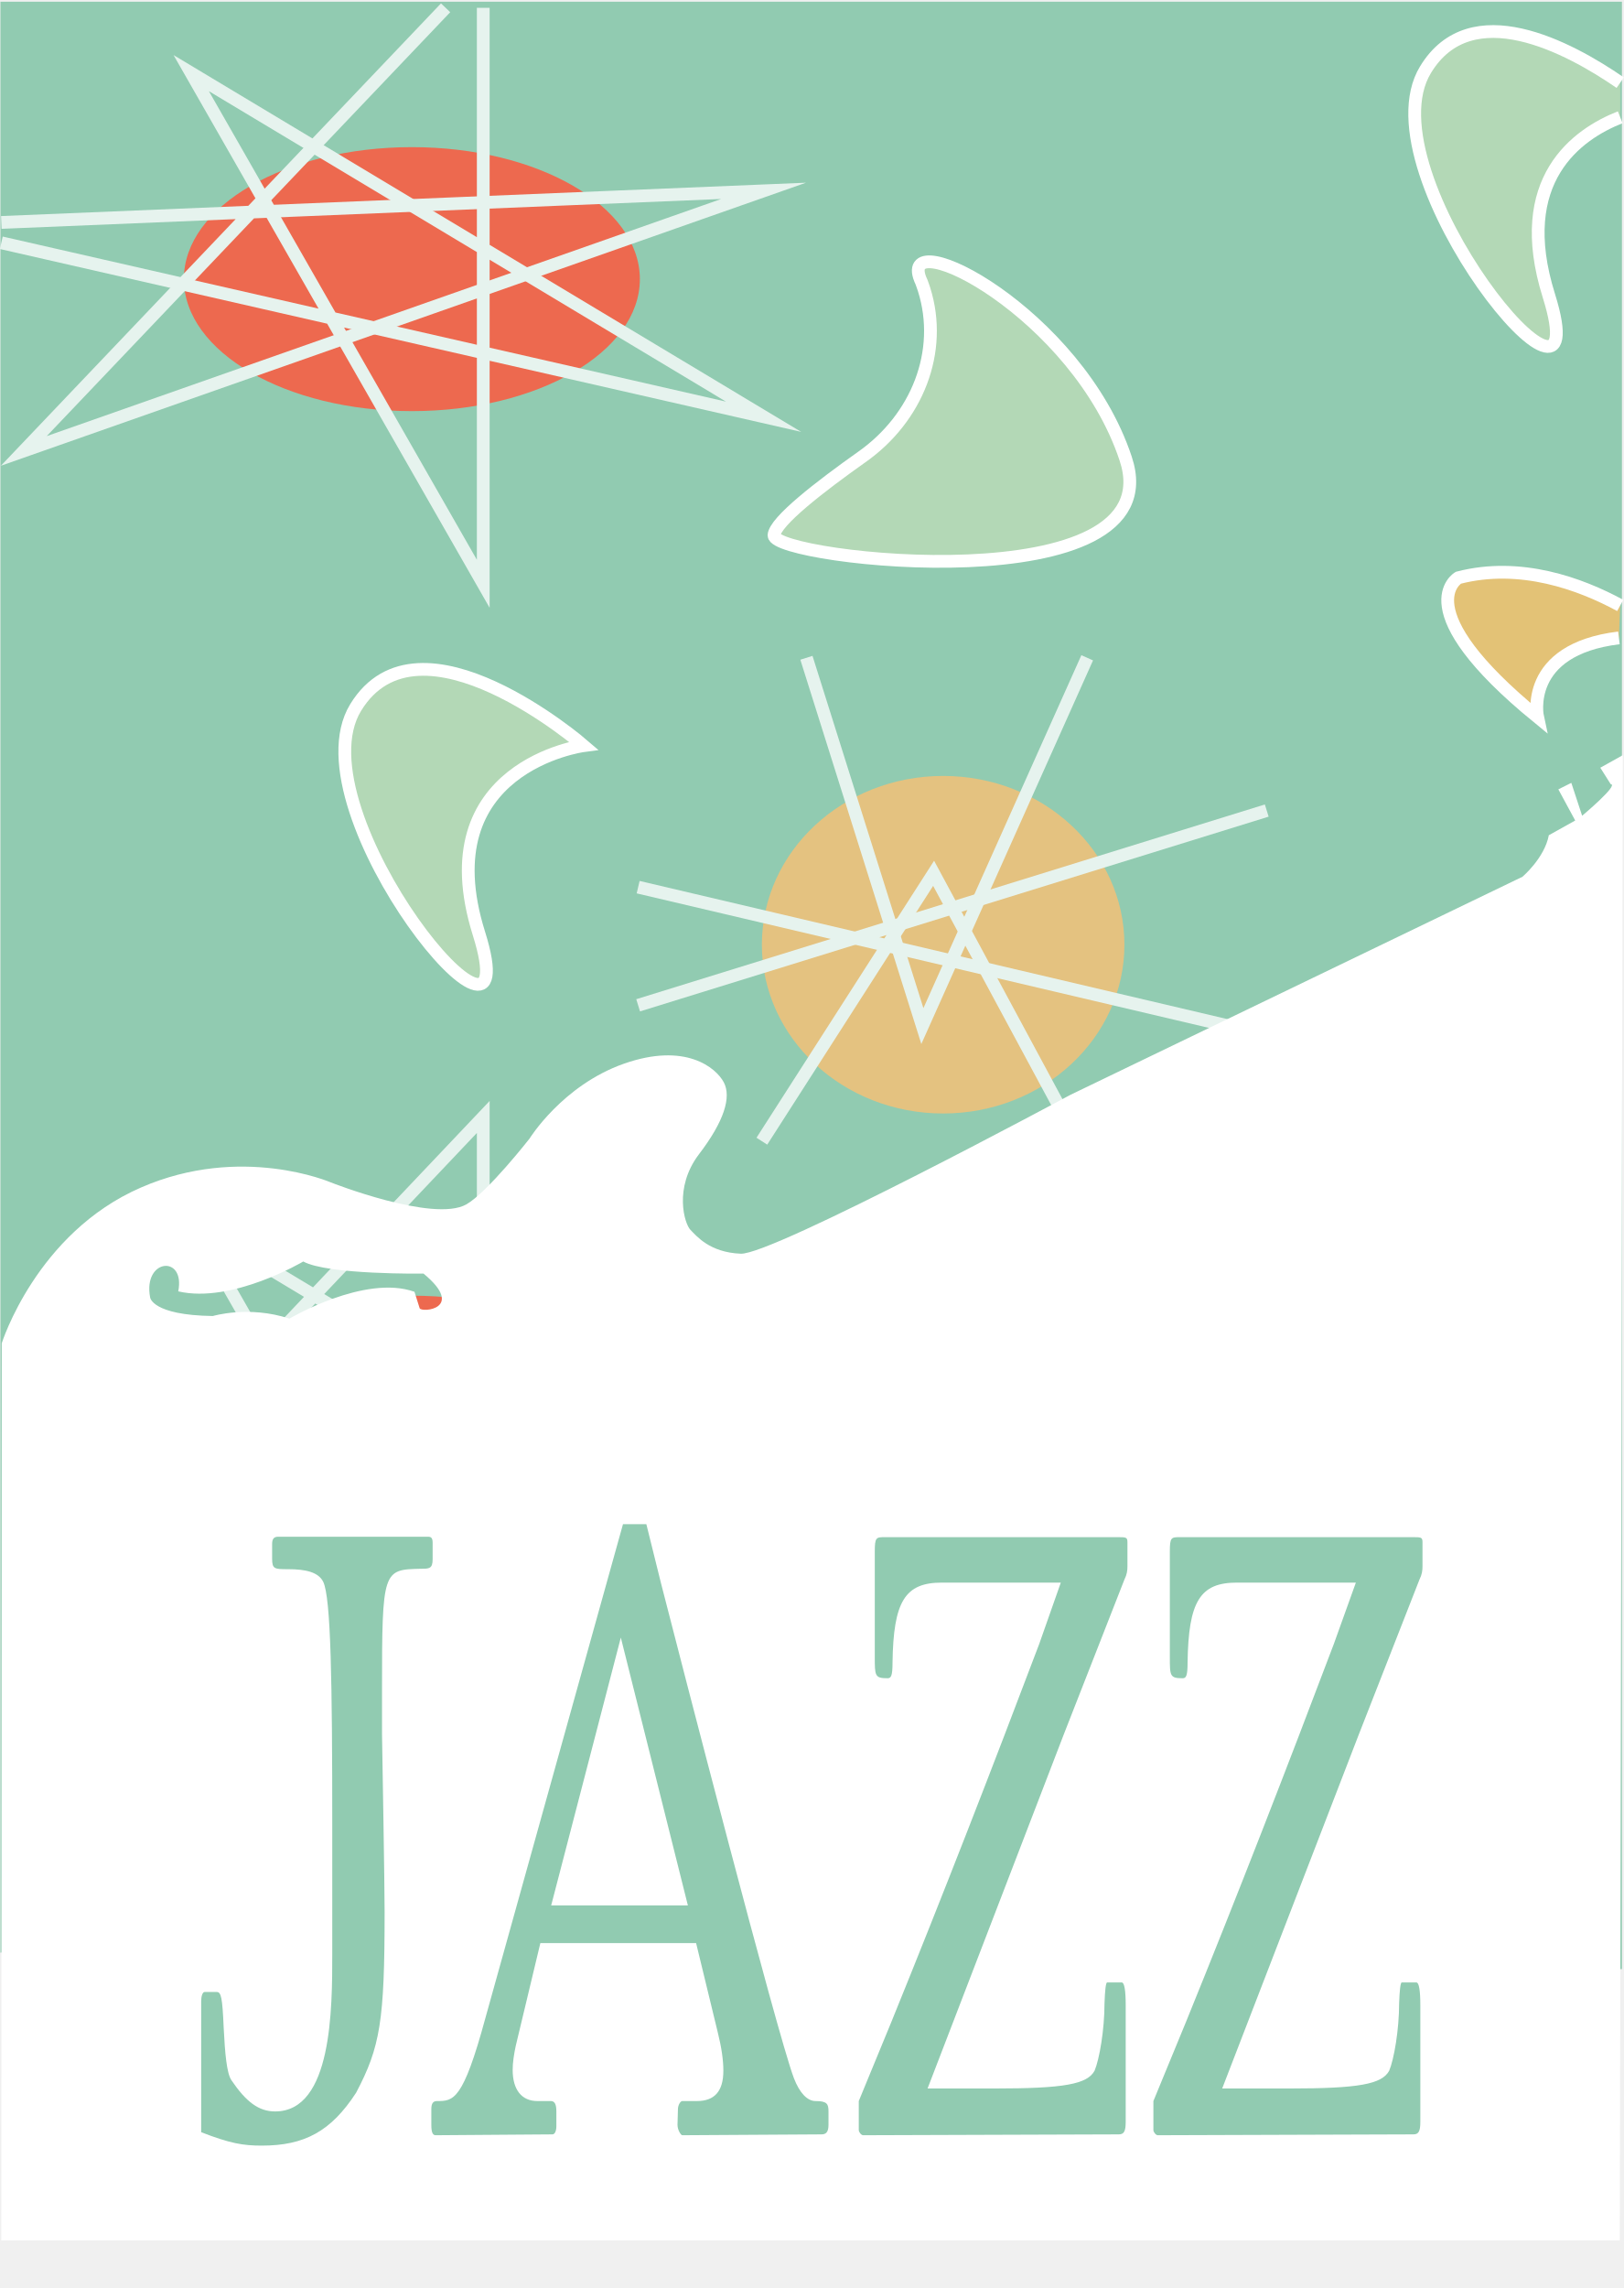
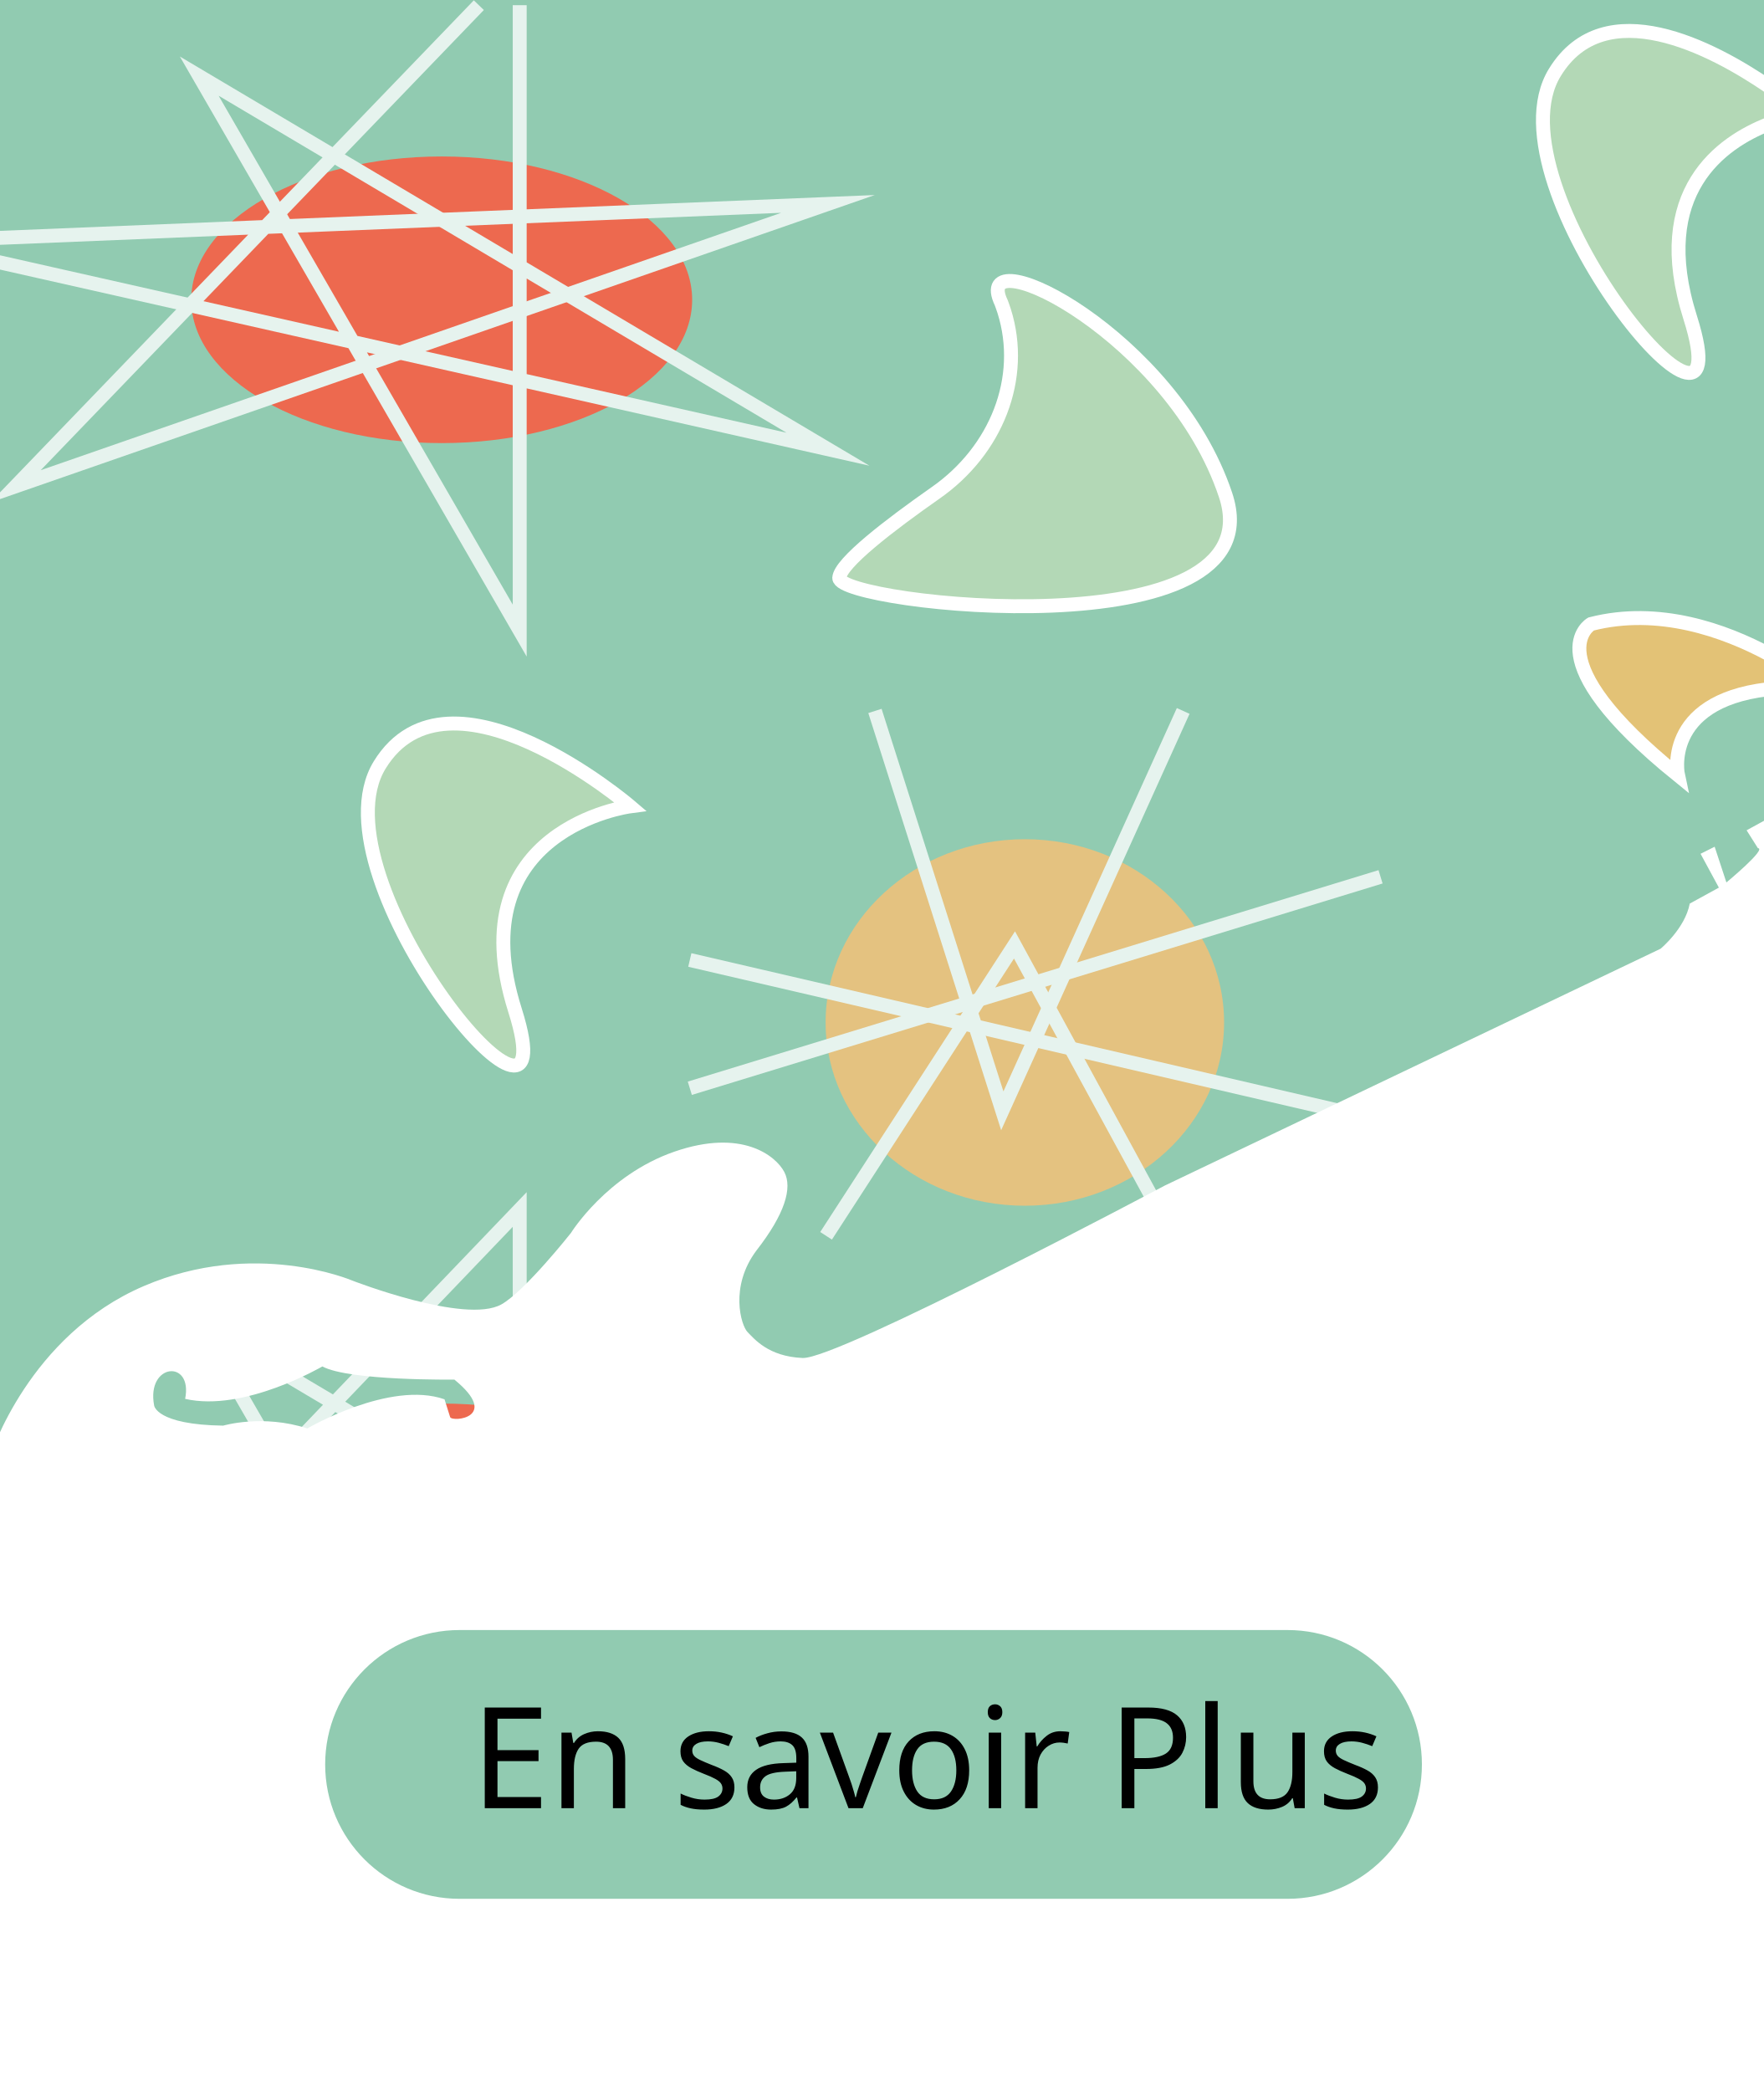
- <svg xmlns="http://www.w3.org/2000/svg" version="1.1" id="Calque_1" x="0px" y="0px" viewBox="0 0 375.3 528.7" style="enable-background:new 0 0 375.3 528.7;" xml:space="preserve">
+ <svg xmlns="http://www.w3.org/2000/svg" version="1.1" id="Calque_1" x="0px" y="0px" viewBox="0 0 375.3 445" style="enable-background:new 0 0 375.3 445;" xml:space="preserve">
  <style type="text/css">
	.st0{fill:#91CBB1;}
	.st1{fill:#ED694F;}
- 	.st2{fill:none;stroke:#E6F3EE;stroke-width:2.95;stroke-miterlimit:10;}
+ 	.st2{fill:none;stroke:#E6F3EE;stroke-width:2.966;stroke-miterlimit:10;}
	.st3{fill:#E4C280;}
- 	.st4{fill:#B3D8B6;stroke:#FFFFFF;stroke-width:2.95;}
- 	.st5{fill:#E3C276;stroke:#FFFFFF;stroke-width:2.95;}
+ 	.st4{fill:#B3D8B6;stroke:#FFFFFF;stroke-width:2.966;}
+ 	.st5{fill:#E3C276;stroke:#FFFFFF;stroke-width:2.966;}
	.st6{fill:#FFFFFF;}
+ 	.st7{font-family:'Karmina-Bold';}
+ 	.st8{font-size:30px;}
</style>
  <g id="a">
</g>
-   <g id="b">
-     <g id="c">
+   <g>
+     <path class="st0" d="M79.7,450c26.4,1.2,52.6,2.1,79,2c26.6-0.1,53.2-0.7,79.8-1c11.6-0.1,23.4-0.2,35-0.1c6.6-2.3,14-1.9,20.7-1.1   c4.4,0.5,8.8,1.3,13.1,2c3.2,0.2,6.5,0.4,9.7,0.6c19.8,1.3,39.9,3,59.8,1.9V-0.3h-379v450.8C25,447.9,52.4,448.8,79.7,450L79.7,450   z" />
+     <g>
      <g>
-         <g>
-           <path class="st0" d="M81.1,450.7c26.1,1.2,52,2.1,78.1,2c26.3-0.1,52.6-0.7,78.9-1c11.5-0.1,23.1-0.2,34.6-0.1      c6.5-2.3,13.8-1.9,20.5-1.1c4.4,0.5,8.7,1.3,13,2c3.2,0.2,6.4,0.4,9.6,0.6c19.6,1.3,39.5,3,59.1,1.9V0.4H0.1v450.8      C27,448.6,54.1,449.5,81.1,450.7L81.1,450.7z" />
-           <g>
-             <g>
-               <ellipse class="st1" cx="95.2" cy="64.5" rx="52.7" ry="30.5" />
-               <polyline class="st2" points="103,1.8 5.5,104.2 176.5,44.1 0.3,51.4       " />
-               <polyline class="st2" points="0.3,56.1 176.5,96.3 44.2,16.9 111.7,134.9 111.7,1.8       " />
-             </g>
-             <g>
-               <ellipse class="st1" cx="95.2" cy="329.9" rx="52.7" ry="30.5" />
-               <polygon class="st2" points="111.7,258.1 8,367.5 176.5,309.5 10.7,320.5 176.5,361.7 44.2,282.3 111.7,400.3       " />
-             </g>
-             <g>
-               <ellipse class="st3" cx="218" cy="218.3" rx="41.9" ry="39" />
-               <polyline class="st2" points="186.4,152 213.2,237.1 251.3,152       " />
-               <line class="st2" x1="147.5" y1="205" x2="284.1" y2="237.1" />
-               <line class="st2" x1="147.5" y1="232.3" x2="292.8" y2="187.3" />
-               <polyline class="st2" points="176.1,263.7 215.8,201.8 251.3,267.7       " />
-             </g>
-             <g>
-               <path class="st3" d="M237.6,451.7c1.3,0,2.6,0,3.9,0c-6.7-4.2-14.8-6.7-23.5-6.7c-9.1,0-17.6,2.7-24.5,7.4        C208.2,452.1,222.9,451.9,237.6,451.7L237.6,451.7z" />
-               <path class="st2" d="M237.8,447.9l12.6-28.3l0.9-1.9" />
-               <path class="st2" d="M186.4,417.7c3.5,9.9,7.5,20,9.7,31" />
-             </g>
-             <path class="st4" d="M199.2,364.2c12.8-9,18.9-24.4,14.4-38.7c-0.3-0.8-0.5-1.6-0.9-2.4c-5.2-13.2,36.3,7.7,47.5,41.5       c11.2,33.7-81.3,23.3-81.3,17.7C179.1,379.2,189.6,371,199.2,364.2L199.2,364.2z" />
-             <path class="st4" d="M199.2,105.6c12.8-9,18.9-24.4,14.4-38.7c-0.3-0.8-0.5-1.6-0.9-2.4c-5.2-13.2,36.3,7.7,47.5,41.5       c11.2,33.7-81.3,23.3-81.3,17.7C179.1,120.5,189.6,112.4,199.2,105.6L199.2,105.6z" />
-             <path class="st4" d="M134.9,172.3c0,0-36.3,4.8-24.2,43.4s-43.2-28.1-28.5-52.2S134.9,172.3,134.9,172.3L134.9,172.3z" />
-             <path class="st4" d="M80.9,450.7c11.7,0.5,23.5,1,35.2,1.4c7.9-7.7,18.8-9.2,18.8-9.2s-38-32.9-52.7-8.8       c-2.7,4.4-3,10.3-1.9,16.6C80.5,450.7,80.7,450.7,80.9,450.7L80.9,450.7z" />
-             <path class="st5" d="M374.5,139.9c-9.2-5-23.1-10.1-37.4-6.4c0,0-12.4,7.1,18.3,32.2c0,0-3.4-15.6,18.8-18.3" />
-             <path class="st4" d="M362.2,274c0,0-36.3,4.8-24.2,43.4s-43.2-28.1-28.5-52.2S362.2,274.1,362.2,274L362.2,274z" />
-             <path class="st4" d="M374.5,27.1c-9.9,3.9-24.9,14.4-16.5,41.2c12.1,38.6-43.2-28.1-28.5-52.2c10.5-17.3,33.1-5.2,45,3" />
-           </g>
-         </g>
-         <path class="st6" d="M375.1,174.5l-5.2,2.9l2.4,3.8c2,0.1-6.6,7.3-6.6,7.3l-2.5-7.6l-3,1.5l3.9,7.2L358,193     c-1,5.3-6.1,9.6-6.1,9.6L247.4,253c0,0-69,37.1-76.2,36.7c-7.2-0.3-10.2-4.1-11.6-5.5c-1.4-1.4-3.9-9.7,1.9-17.4     c5.9-7.7,7.6-13.3,5.8-16.7s-8.9-9.3-23.1-4.3c-14.2,5-21.8,17.3-21.8,17.3s-9.7,12.4-14.6,15.2c-7.6,4.3-31.4-5.1-31.4-5.1     s-20.6-8.9-43.8,1.2c-24.2,10.5-32.2,36-32.2,36L0.3,517.7h374.1L375.1,174.5 M97,302.3l-1.2-3.8c-11.5-4.1-28.9,6.2-28.9,6.2     c-9.4-3.1-17.7-0.6-17.7-0.6c-14.1-0.2-14.5-4.3-14.5-4.3c-1.7-9,8.2-9.9,6.5-1.4c12.4,2.9,28.9-6.9,28.9-6.9     c5.6,3.1,27.8,2.8,27.8,2.8C107.7,302.4,97.5,303.4,97,302.3L97,302.3z" />
-         <g>
-           <path class="st0" d="M50.1,460.3c1,0,1.3,1.2,1.6,8.2c0.3,6,0.7,10.6,1.8,12.2c3.4,5,6.3,7.2,10.1,7.2      c13.2,0,13.2-23.8,13.2-36.5v-29.5c0-33.1-0.3-52.8-2.1-56.4c-1.1-2.2-4-2.9-8.1-2.9c-3.1,0-3.7,0-3.7-2.4v-3.4      c0-1.2,0.4-1.7,1.4-1.7h34.6c0.7,0,1.1,0.2,1.1,1.4v3.8c0,2.2-0.8,2.2-2.7,2.2c-8.8,0.2-9,0.2-9,28.1v10.1      c0.1,6,0.6,34.6,0.6,41.1c0,25.2-1,31.2-6.6,41.8c-5.8,8.9-11.9,12.2-21.8,12.2c-4.3,0-7.3-0.5-14-3.1v-30.2      c0-1.2,0.3-2.2,0.8-2.2L50.1,460.3L50.1,460.3z" />
-           <path class="st0" d="M144,352.2h5.4l3.4,13.7c4.3,16.8,26.8,104,30.7,114.3c1.3,3.4,3.1,5.3,5,5.3c2.7,0,3,0.7,3,2.4v3.1      c0,1.7-0.6,2.2-1.6,2.2l-32.2,0.2c-0.3,0-1.1-1.2-1.1-2.4l0.1-3.6c0-1,0.6-1.9,1-1.9h3.4c4,0,6.1-2.2,6.1-7      c0-2.4-0.4-5.3-1.3-8.9l-5-20.6h-36l-5.7,23.8c-0.4,1.9-0.7,3.8-0.7,5.5c0,4.6,2.1,7.2,5.7,7.2h3.1c0.9,0,1.3,0.7,1.3,2.4v3.4      c0,1.2-0.4,1.9-0.9,1.9l-27,0.2c-0.7,0-1-0.7-1-2.4v-3.6c0-1.2,0.3-1.9,1.3-1.9c3.8,0,6,0,11.2-19.2L144,352.2L144,352.2z       M143.5,378.4l-16.1,61.9H159L143.5,378.4L143.5,378.4z" />
-           <path class="st0" d="M245.2,365.7h-27.5c-8.5,0-11.2,4.3-11.4,18.5c0,2.9-0.3,3.6-1.1,3.6c-3,0-3-0.5-3-5v-24.2      c0-3.4,0.3-3.4,2.4-3.4h53.7c2,0,2.3,0,2.3,1.2v5.5c0,1-0.1,1.9-0.7,3.1l-14.1,36l-31.4,81.6h15.5c16.1,0,21.4-1,23.1-4.1      c1.1-2.6,2.3-9.4,2.3-15.6c0.1-2.9,0.3-4.8,0.6-4.8h3.4c0.6,0,0.9,1.9,0.9,5.3v26.9c0,2.2-0.4,2.9-1.6,2.9l-59.1,0.2      c-0.4,0-1-0.7-1-1.2v-6.7l7.5-18.2c12.2-30,23.3-58.6,34.2-87.4L245.2,365.7L245.2,365.7z" />
-           <path class="st0" d="M313.4,365.7h-27.5c-8.5,0-11.2,4.3-11.4,18.5c0,2.9-0.3,3.6-1.1,3.6c-3,0-3-0.5-3-5v-24.2      c0-3.4,0.3-3.4,2.4-3.4h53.7c2,0,2.3,0,2.3,1.2v5.5c0,1-0.1,1.9-0.7,3.1L314,401l-31.5,81.6H298c16.1,0,21.4-1,23.1-4.1      c1.1-2.6,2.3-9.4,2.3-15.6c0.1-2.9,0.3-4.8,0.6-4.8h3.4c0.6,0,0.9,1.9,0.9,5.3v26.9c0,2.2-0.4,2.9-1.6,2.9l-59.1,0.2      c-0.4,0-1-0.7-1-1.2v-6.7l7.5-18.2c12.2-30,23.3-58.6,34.2-87.4L313.4,365.7L313.4,365.7z" />
-         </g>
+         <ellipse class="st1" cx="94" cy="63.8" rx="53.3" ry="30.5" />
+         <polyline class="st2" points="101.9,1.1 3.3,103.5 176.2,43.4 -2,50.7    " />
+         <polyline class="st2" points="-2,55.4 176.2,95.6 42.4,16.2 110.6,134.2 110.6,1.1    " />
      </g>
+       <g>
+         <ellipse class="st1" cx="94" cy="329.2" rx="53.3" ry="30.5" />
+         <polygon class="st2" points="110.6,257.4 5.8,366.8 176.2,308.8 8.5,319.8 176.2,361 42.4,281.6 110.6,399.6    " />
+       </g>
+       <g>
+         <ellipse class="st3" cx="218.1" cy="217.6" rx="42.4" ry="39" />
+         <polyline class="st2" points="186.2,151.3 213.3,236.4 251.8,151.3    " />
+         <line class="st2" x1="146.8" y1="204.3" x2="285" y2="236.4" />
+         <line class="st2" x1="146.8" y1="231.6" x2="293.8" y2="186.6" />
+         <polyline class="st2" points="175.8,263 215.9,201.1 251.8,267    " />
+       </g>
+       <g>
+         <path class="st3" d="M238,451c1.3,0,2.6,0,3.9,0c-6.8-4.2-15-6.7-23.8-6.7c-9.2,0-17.8,2.7-24.8,7.4     C208.2,451.4,223.1,451.2,238,451L238,451z" />
+         <path class="st2" d="M238.2,447.2l12.7-28.3l0.9-1.9" />
+         <path class="st2" d="M186.2,417c3.5,9.9,7.6,20,9.8,31" />
+       </g>
+       <path class="st4" d="M199.1,363.5c12.9-9,19.1-24.4,14.6-38.7c-0.3-0.8-0.5-1.6-0.9-2.4c-5.3-13.2,36.7,7.7,48,41.5    c11.3,33.7-82.2,23.3-82.2,17.7C178.8,378.5,189.4,370.3,199.1,363.5L199.1,363.5z" />
+       <path class="st4" d="M199.1,104.9c12.9-9,19.1-24.4,14.6-38.7c-0.3-0.8-0.5-1.6-0.9-2.4c-5.3-13.2,36.7,7.7,48,41.5    c11.3,33.7-82.2,23.3-82.2,17.7C178.8,119.8,189.4,111.7,199.1,104.9L199.1,104.9z" />
+       <path class="st4" d="M134.1,171.6c0,0-36.7,4.8-24.5,43.4S66,186.9,80.8,162.8S134.1,171.6,134.1,171.6L134.1,171.6z" />
+       <path class="st4" d="M79.5,450c11.8,0.5,23.8,1,35.6,1.4c8-7.7,19-9.2,19-9.2s-38.4-32.9-53.3-8.8c-2.7,4.4-3,10.3-1.9,16.6    C79.1,450,79.3,450,79.5,450L79.5,450z" />
+       <path class="st5" d="M376.4,139.2c-9.3-5-23.4-10.1-37.8-6.4c0,0-12.5,7.1,18.5,32.2c0,0-3.4-15.6,19-18.3" />
+       <path class="st4" d="M363.9,273.3c0,0-36.7,4.8-24.5,43.4s-43.7-28.1-28.8-52.2C325.5,240.4,363.9,273.4,363.9,273.3L363.9,273.3z    " />
+       <path class="st4" d="M376.4,26.4c-10,3.9-25.2,14.4-16.7,41.2c12.2,38.6-43.7-28.1-28.8-52.2c10.6-17.3,33.5-5.2,45.5,3" />
    </g>
  </g>
+   <path class="st6" d="M377,173.8l-5.3,2.9l2.4,3.8c2,0.1-6.7,7.3-6.7,7.3l-2.5-7.6l-3,1.5l3.9,7.2l-6.2,3.4c-1,5.3-6.2,9.6-6.2,9.6  l-105.5,50.4c0,0-69.8,37.1-77.1,36.7c-7.3-0.3-10.3-4.1-11.7-5.5s-3.9-9.7,1.9-17.4c6-7.7,7.7-13.3,5.9-16.7s-9-9.3-23.4-4.3  s-22,17.3-22,17.3s-9.8,12.4-14.8,15.2c-7.7,4.3-31.8-5.1-31.8-5.1s-20.8-8.9-44.3,1.2C6.1,284.2-2,309.7-2,309.7L-2,517h378.3  L377,173.8 M95.8,301.6l-1.2-3.8C83,293.7,65.4,304,65.4,304c-9.5-3.1-17.9-0.6-17.9-0.6c-14.3-0.2-14.7-4.3-14.7-4.3  c-1.7-9,8.3-9.9,6.6-1.4c12.5,2.9,29.2-6.9,29.2-6.9c5.7,3.1,28.1,2.8,28.1,2.8C106.6,301.7,96.3,302.7,95.8,301.6L95.8,301.6z" />
+   <g>
+     <path class="st0" d="M274,404.1H97.8c-15.8,0-28.6-12.8-28.6-28.6v0c0-15.8,12.8-28.6,28.6-28.6H274c15.8,0,28.6,12.8,28.6,28.6v0   C302.6,391.3,289.8,404.1,274,404.1z" />
+     <text transform="matrix(1 0 0 1 100.2609 384.8145)" class="st7 st8">En savoir Plus</text>
+   </g>
</svg>
